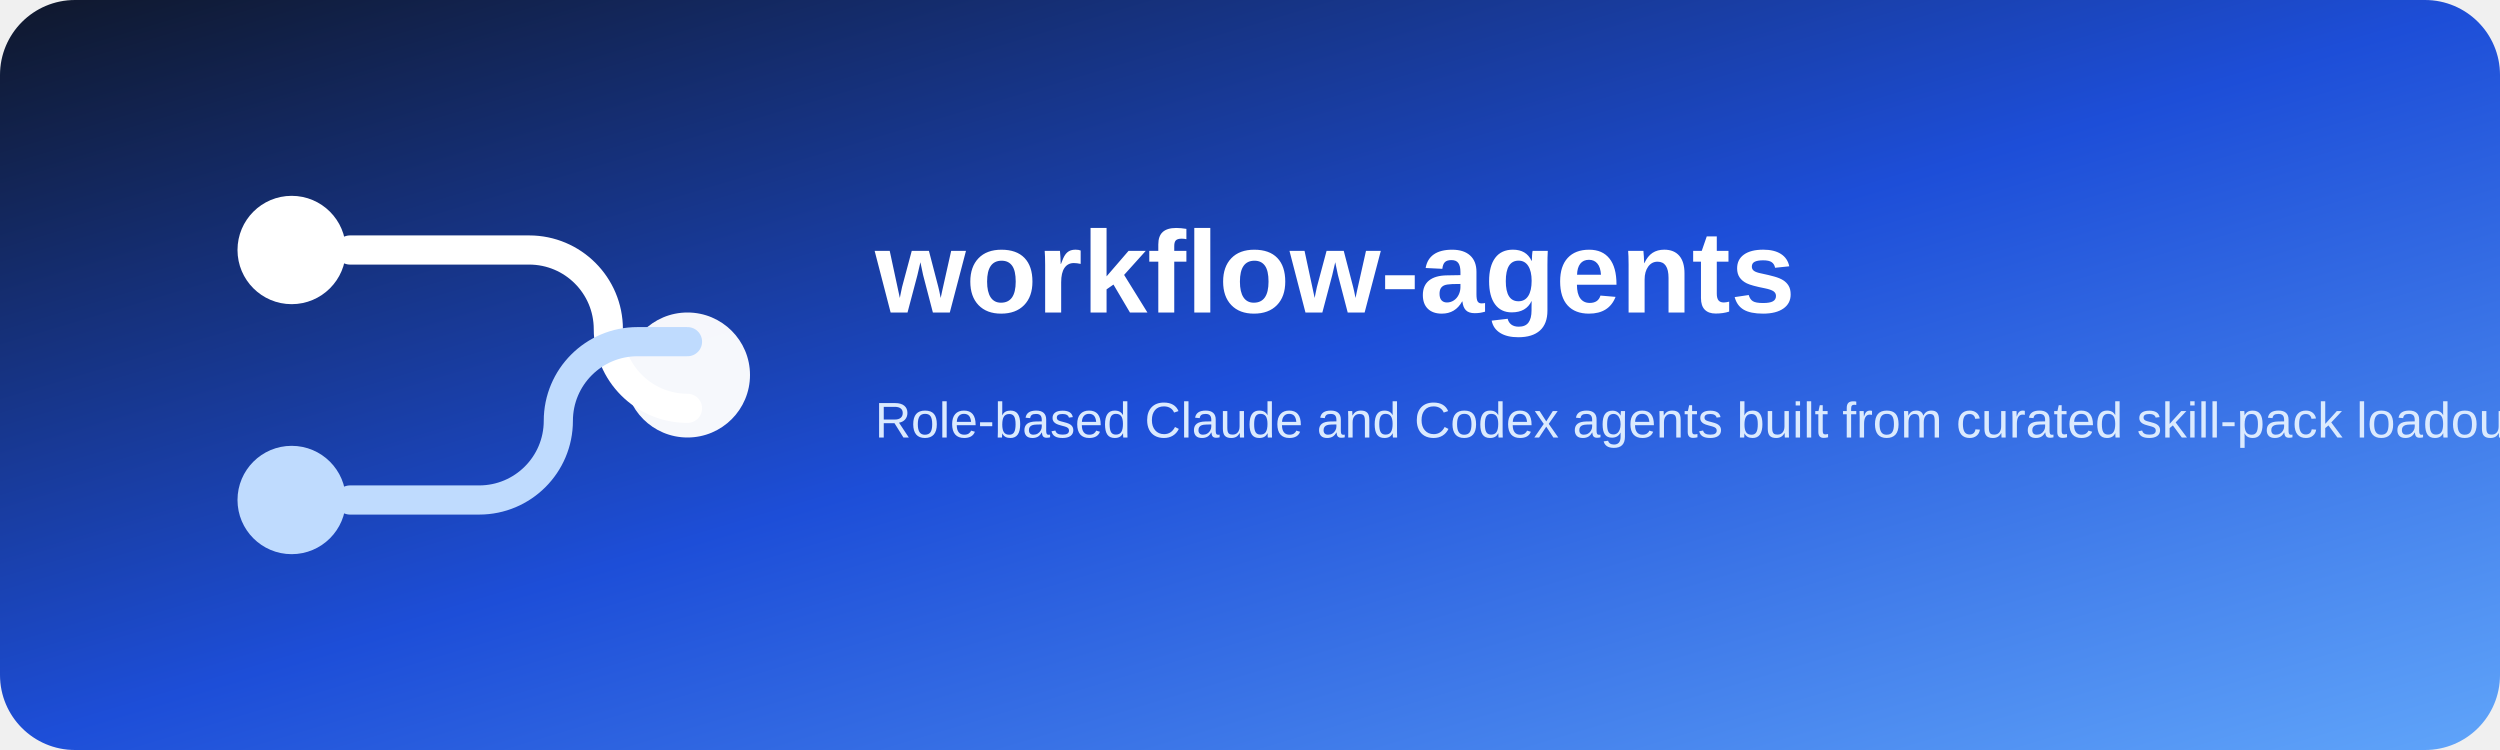
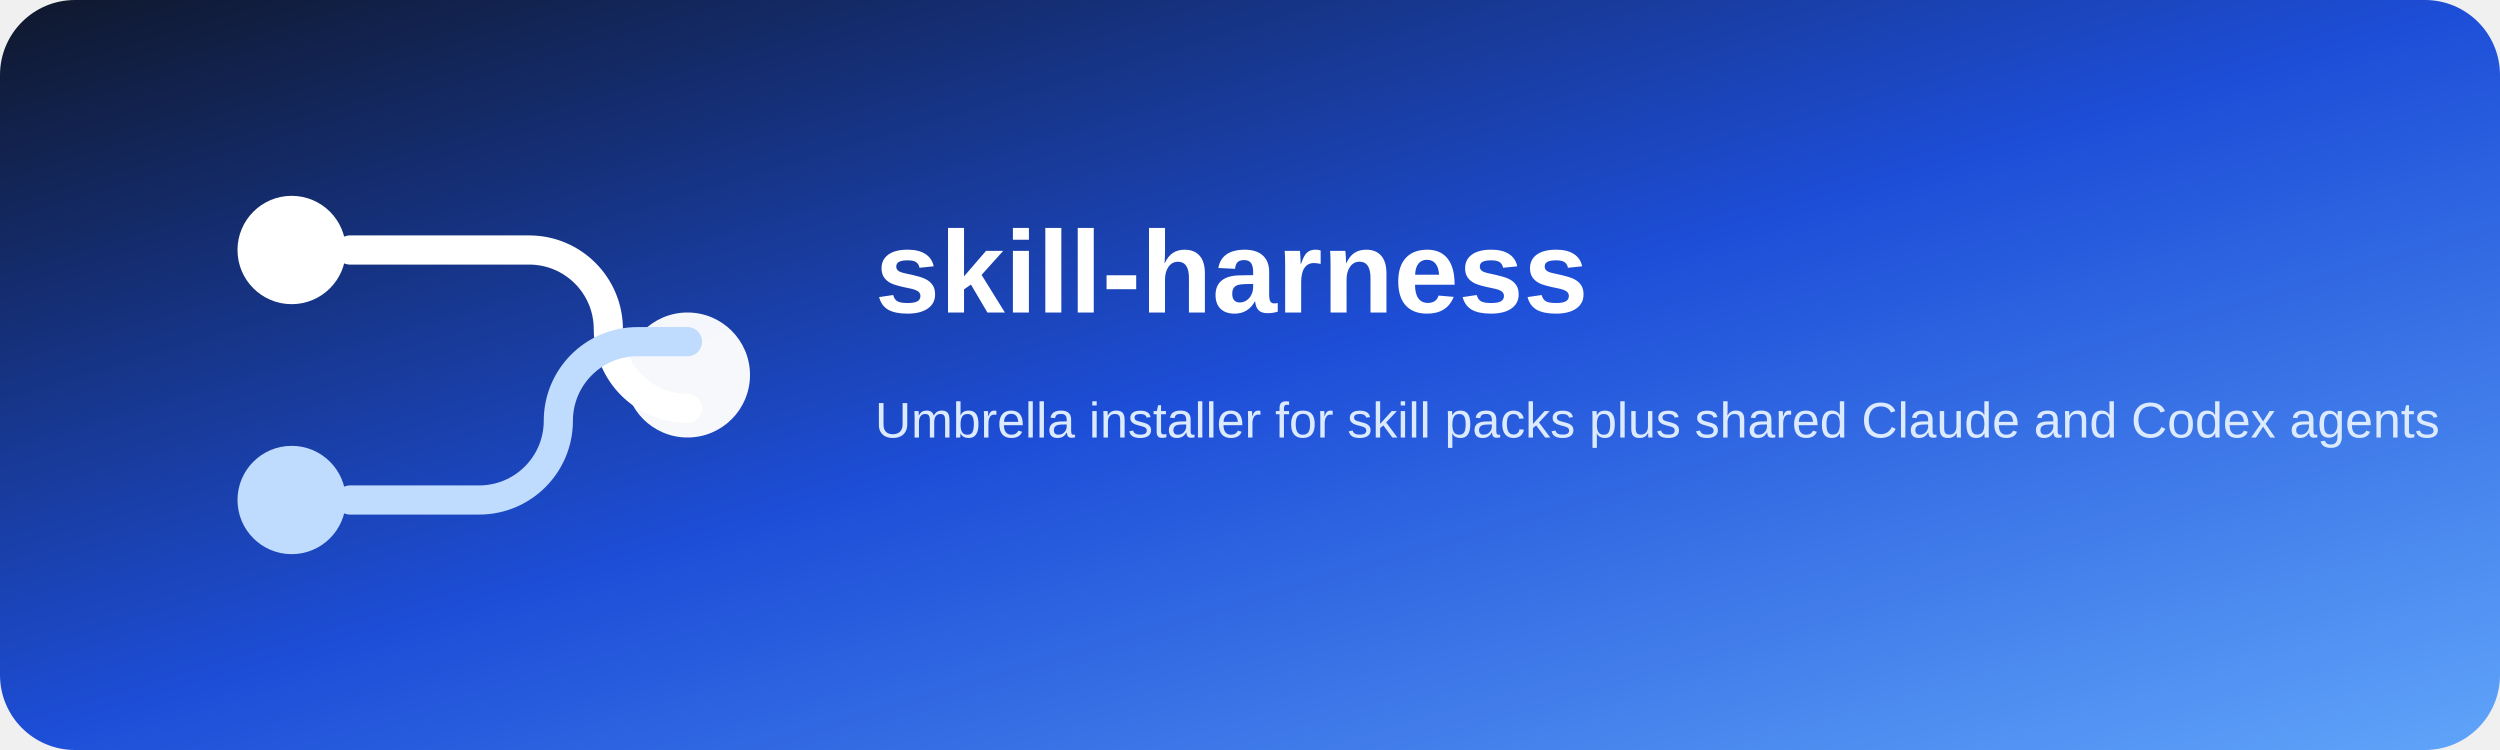
<svg xmlns="http://www.w3.org/2000/svg" viewBox="0 0 1200 360" role="img" aria-labelledby="title desc">
  <defs>
    <linearGradient id="bg" x1="0" x2="1" y1="0" y2="1">
      <stop offset="0%" stop-color="#0f172a" />
      <stop offset="50%" stop-color="#1d4ed8" />
      <stop offset="100%" stop-color="#60a5fa" />
    </linearGradient>
  </defs>
  <rect width="1200" height="360" rx="36" fill="url(#bg)" />
  <circle cx="140" cy="120" r="26" fill="#ffffff" />
  <circle cx="140" cy="240" r="26" fill="#bfdbfe" />
  <circle cx="330" cy="180" r="30" fill="#ffffff" opacity="0.96" />
  <path d="M168 120h86a38 38 0 0 1 38 38v0a38 38 0 0 0 38 38" fill="none" stroke="#fff" stroke-width="14" stroke-linecap="round" />
  <path d="M168 240h62a38 38 0 0 0 38-38v0a38 38 0 0 1 38-38h24" fill="none" stroke="#bfdbfe" stroke-width="14" stroke-linecap="round" />
-   <text x="420" y="150" fill="#fff" font-family="Segoe UI, Arial, sans-serif" font-size="56" font-weight="700">workflow-agents</text>
-   <text x="420" y="210" fill="#dbeafe" font-family="Segoe UI, Arial, sans-serif" font-size="24">Role-based Claude and Codex agents built from curated skill-pack loadouts</text>
+   <text x="420" y="150" fill="#fff" font-family="Segoe UI, Arial, sans-serif" font-size="56" font-weight="700">skill-harness</text>
+   <text x="420" y="210" fill="#dbeafe" font-family="Segoe UI, Arial, sans-serif" font-size="24">Umbrella installer for skill packs plus shared Claude and Codex agents</text>
</svg>
